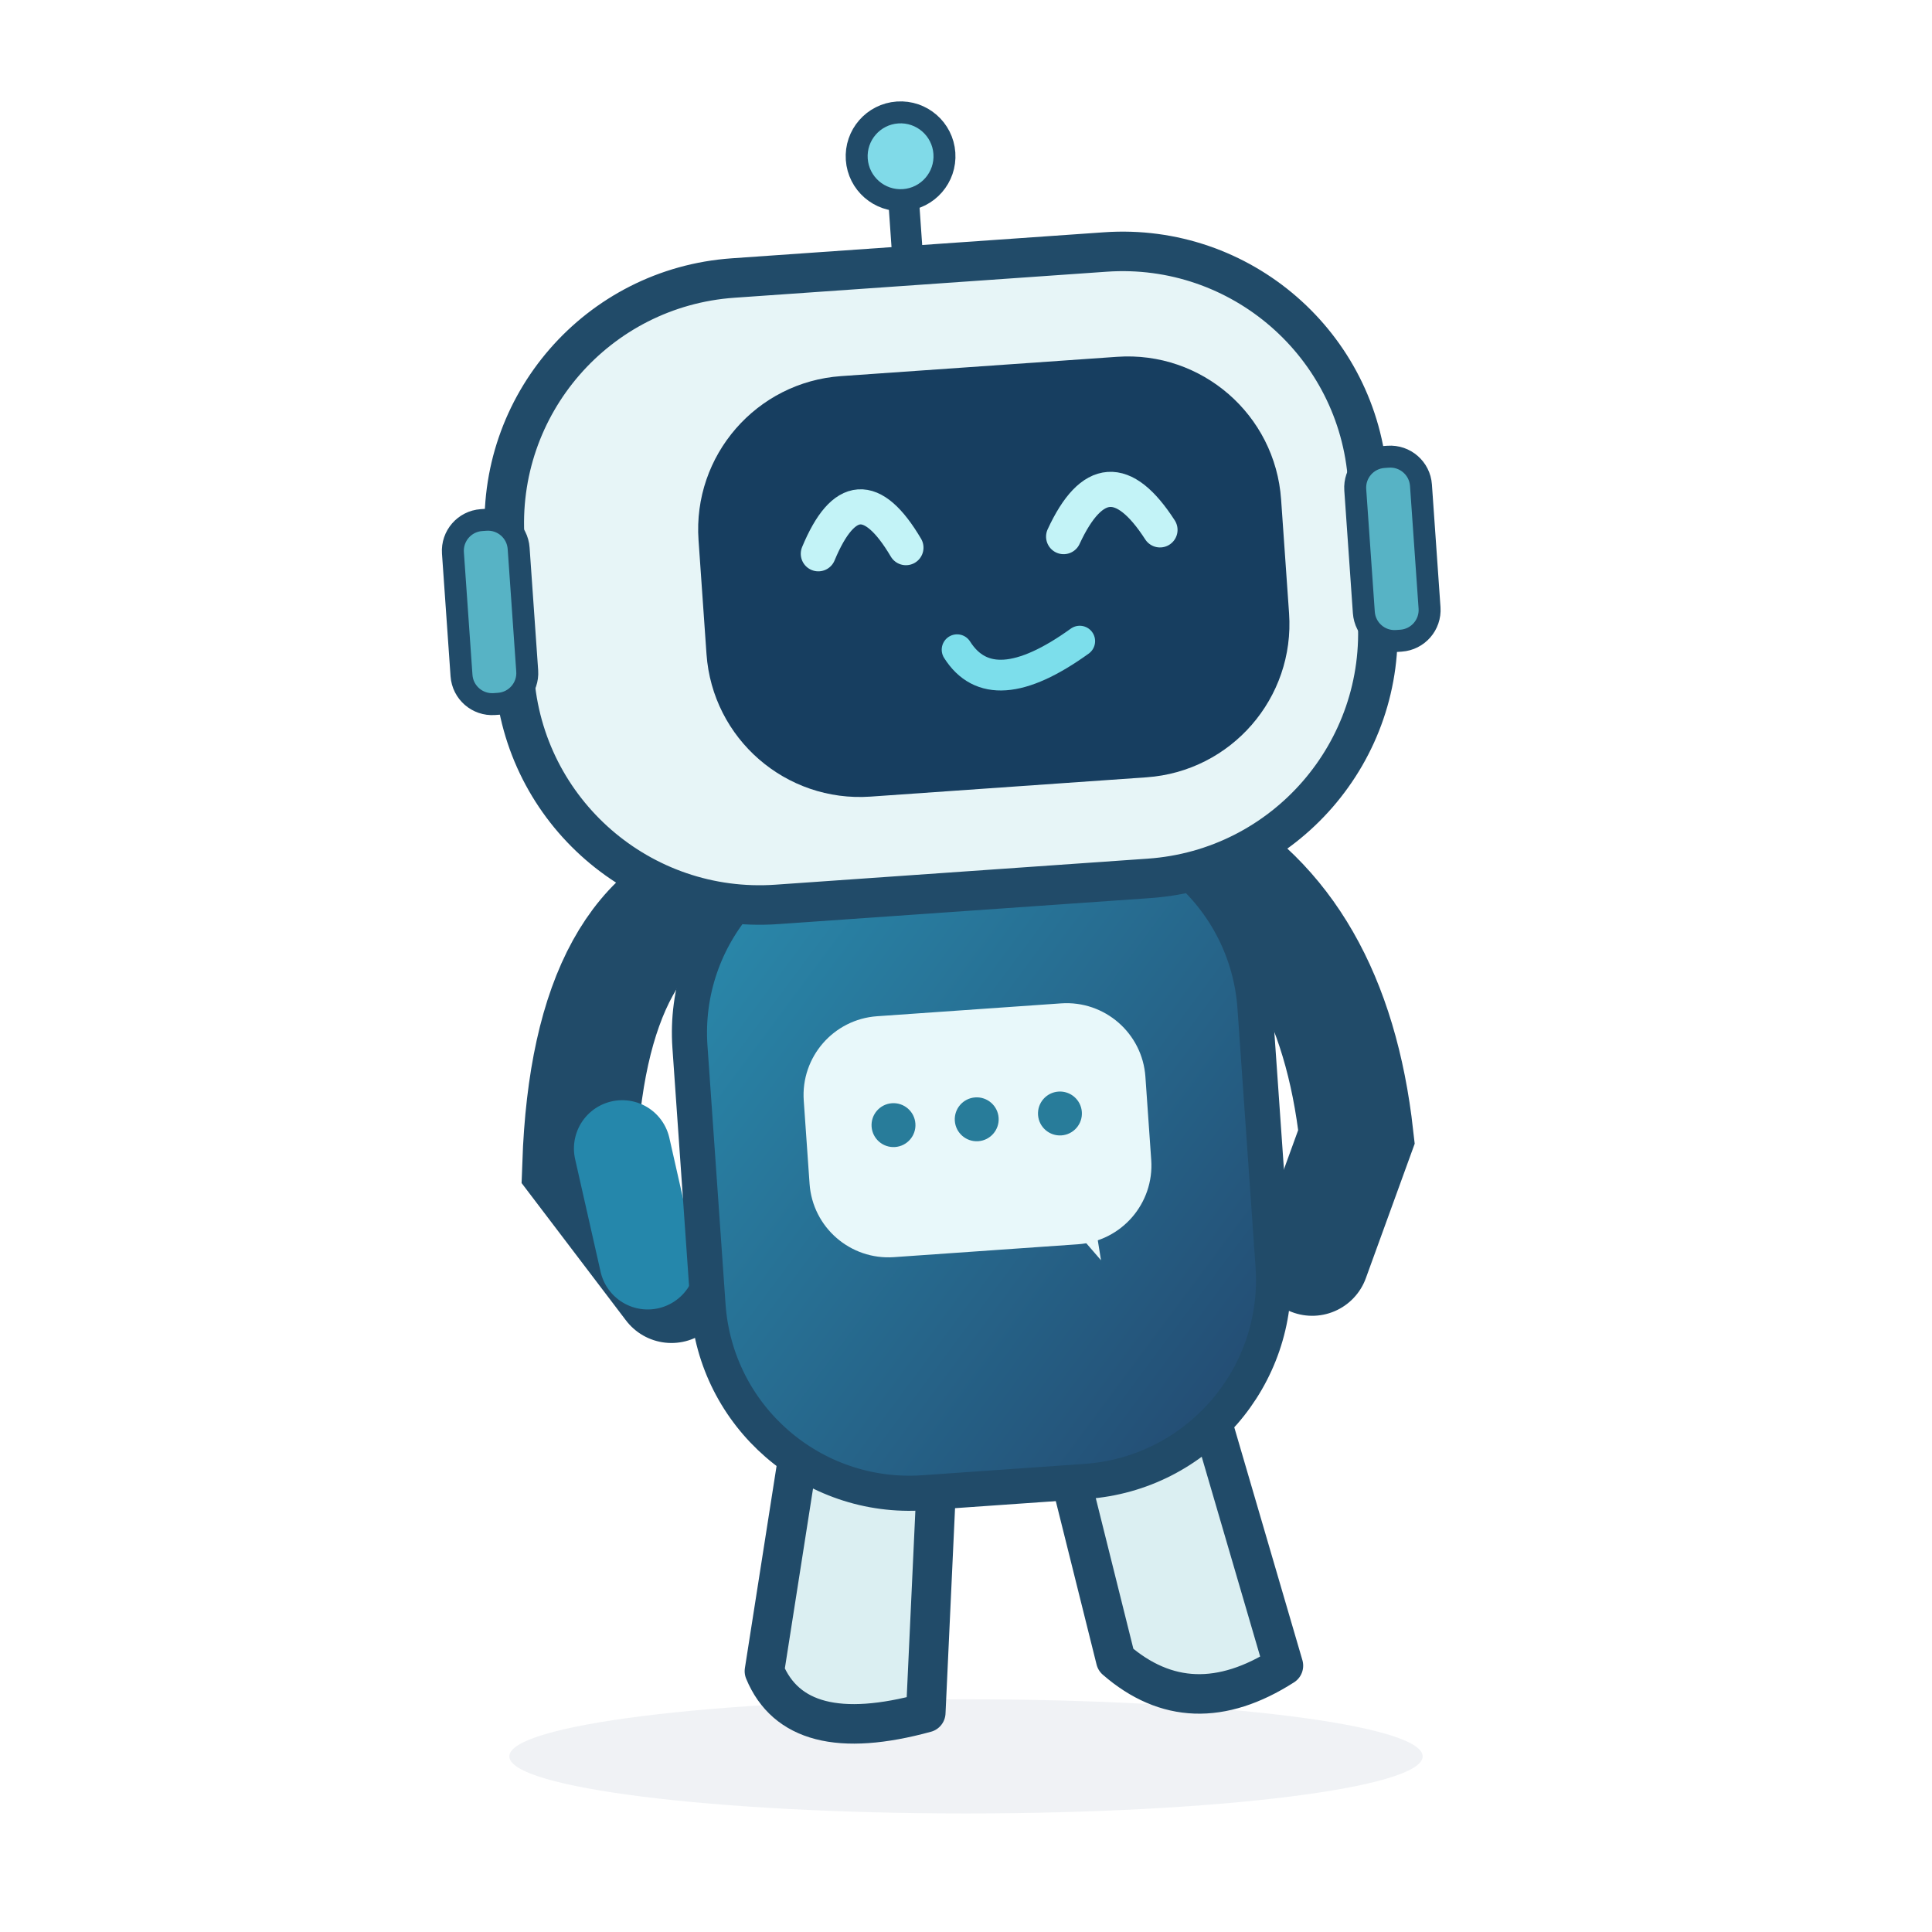
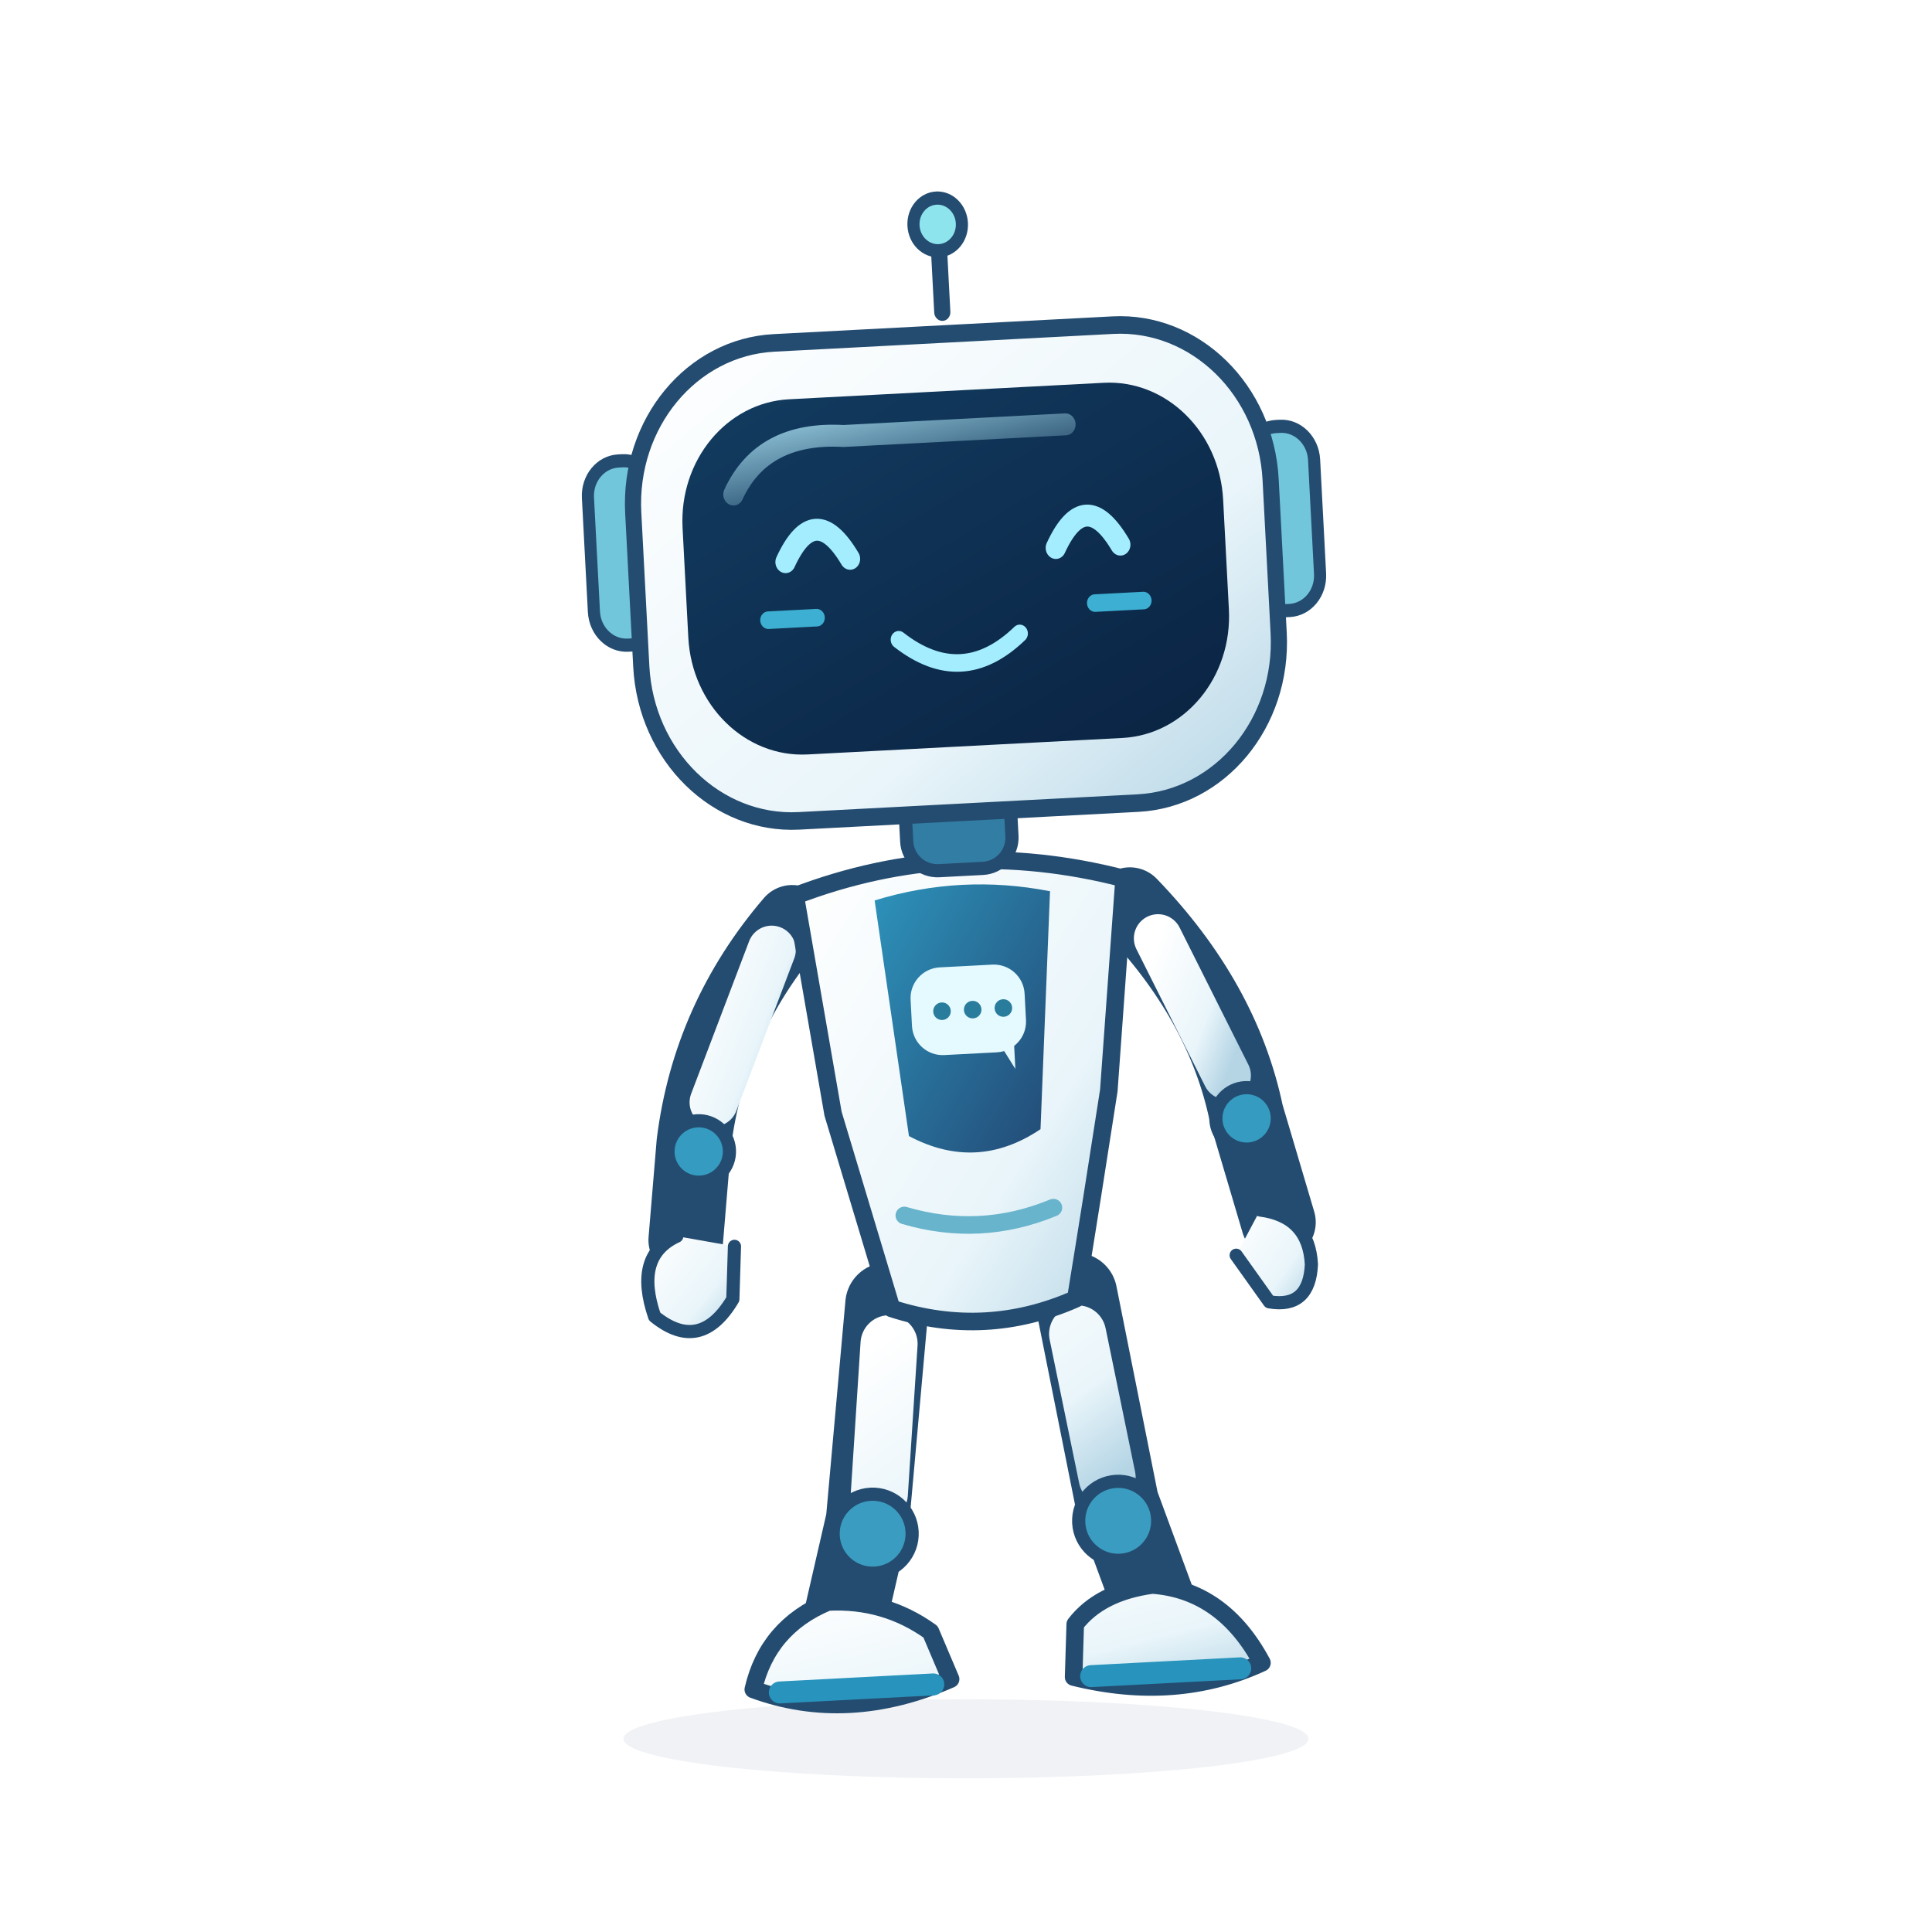
<svg xmlns="http://www.w3.org/2000/svg" width="440" height="440" viewBox="0 0 440 440">
  <defs>
-     <linearGradient id="body" x2="1" y2="1">
-       <stop stop-color="#2a8eb0" />
-       <stop offset="1" stop-color="#23466d" />
+     <linearGradient id="shell" x1="0" y1="0" x2="1" y2="1">
+       <stop stop-color="#ffffff" />
+       <stop offset=".65" stop-color="#e9f5fa" />
+       <stop offset="1" stop-color="#b5d5e5" />
+     </linearGradient>
+     <linearGradient id="blue" x1="0" y1="0" x2="1" y2="1">
+       <stop stop-color="#2d92ba" />
+       <stop offset="1" stop-color="#224773" />
+     </linearGradient>
+     <linearGradient id="visor" x2=".8" y2="1">
+       <stop stop-color="#123c60" />
+       <stop offset="1" stop-color="#0b2545" />
+     </linearGradient>
+     <linearGradient id="shine" x2="1" y2="1">
+       <stop stop-color="#b7efff" stop-opacity=".7" />
+       <stop offset="1" stop-color="#b7efff" stop-opacity="0" />
    </linearGradient>
  </defs>
-   <ellipse cx="220" cy="400" rx="104" ry="13" fill="#173b6410" />
-   <g transform="rotate(-4 220 220)">
-     <path d="M174 329L163 377Q169 395 199 389L206 329M234 329L243 380Q259 396 281 384L269 329" fill="#dbeff2" stroke="#214b69" stroke-width="9" stroke-linejoin="round" />
-     <path d="M169 197Q135 202 129 259L148 288M273 197Q304 217 306 265L294 292" fill="none" stroke="#214b69" stroke-width="26" stroke-linecap="round" />
-     <path d="M139 256L143 282" stroke="#2587ab" stroke-width="22" stroke-linecap="round" />
-     <rect x="156" y="188" width="129" height="151" rx="46" fill="url(#body)" stroke="#214b69" stroke-width="8" />
-     <rect x="181" y="230" width="78" height="55" rx="18" fill="#e8f8fa" />
-     <path d="M234 273L246 289 244 267" fill="#e8f8fa" />
-     <circle cx="201" cy="255" r="5" fill="#287c9a" />
-     <circle cx="220" cy="255" r="5" fill="#287c9a" />
-     <circle cx="239" cy="255" r="5" fill="#287c9a" />
-     <rect x="122" y="60" width="197" height="143" rx="56" fill="#e7f5f7" stroke="#214b69" stroke-width="9" />
-     <rect x="166" y="84" width="133" height="96" rx="35" fill="#173e60" />
-     <path d="M193 124Q203 104 213 124M249 124Q260 104 271 124" fill="none" stroke="#c3f3f7" stroke-width="8" stroke-linecap="round" />
-     <path d="M223 148Q230 161 251 148" fill="none" stroke="#7cdeeb" stroke-width="7" stroke-linecap="round" />
-     <path d="M218 57V41" stroke="#214b69" stroke-width="7" />
-     <circle cx="218" cy="35" r="10" fill="#80dae8" stroke="#214b69" stroke-width="5" />
-     <rect x="110" y="111" width="15" height="42" rx="7" fill="#57b3c5" stroke="#214b69" stroke-width="5" />
-     <rect x="316" y="111" width="15" height="42" rx="7" fill="#57b3c5" stroke="#214b69" stroke-width="5" />
+   <ellipse cx="220" cy="396" rx="78" ry="9" fill="#153e6410" />
+   <g transform="rotate(-3 220 220)" stroke-linecap="round" stroke-linejoin="round">
+     <path d="M198 296L191 345 183 373M241 296L248 344 257 373" fill="none" stroke="#244c70" stroke-width="19" />
+     <path d="M198 305L194 339M241 305L246 338" fill="none" stroke="url(#shell)" stroke-width="13" />
+     <circle cx="192" cy="348" r="9" fill="#3b9cc1" stroke="#244c70" stroke-width="3" />
+     <circle cx="248" cy="348" r="9" fill="#3b9cc1" stroke="#244c70" stroke-width="3" />
+     <path d="M181 363Q167 368 163 382Q184 391 208 382L204 371Q194 363 181 363ZM255 363Q271 365 279 382Q259 390 236 383L237 371Q243 364 255 363Z" fill="url(#shell)" stroke="#244c70" stroke-width="4" />
+     <path d="M169 383L204 383M240 383L274 383" stroke="#2893bc" stroke-width="5" />
+     <path d="M181 208Q161 229 156 257L153 279" fill="none" stroke="#244c70" stroke-width="17" />
+     <path d="M176 214L161 248" fill="none" stroke="url(#shell)" stroke-width="11" />
+     <circle cx="157" cy="259" r="7" fill="#359bc0" stroke="#244c70" stroke-width="3" />
+     <path d="M258 208Q278 231 282 257L288 282" fill="none" stroke="#244c70" stroke-width="17" />
+     <path d="M264 216L278 248" fill="none" stroke="url(#shell)" stroke-width="11" />
+     <circle cx="282" cy="258" r="7" fill="#359bc0" stroke="#244c70" stroke-width="3" />
+     <path d="M151 278Q141 282 145 296Q155 305 163 293L164 281" fill="url(#shell)" stroke="#244c70" stroke-width="3" />
+     <path d="M284 279Q295 281 295 292Q294 302 285 300L278 289" fill="url(#shell)" stroke="#244c70" stroke-width="3" />
+     <path d="M182 202Q219 190 257 202L251 250Q246 274 241 297Q220 305 199 297L188 252Z" fill="url(#shell)" stroke="#244c70" stroke-width="4" />
+     <path d="M200 204Q220 199 240 204L235 258Q220 267 205 258Z" fill="url(#blue)" />
+     <path d="M203 276Q220 282 237 276" fill="none" stroke="#67b4cc" stroke-width="4" />
+     <rect x="207" y="220" width="26" height="20" rx="7" fill="#e4faff" />
+     <path d="M225 235L230 244 230 234" fill="#e4faff" />
+     <circle cx="214" cy="230" r="2" fill="#2a7c9d" />
+     <circle cx="221" cy="230" r="2" fill="#2a7c9d" />
+     <circle cx="228" cy="230" r="2" fill="#2a7c9d" />
+     <rect x="208" y="179" width="24" height="19" rx="7" fill="#327da4" stroke="#244c70" stroke-width="3" />
+     <g transform="translate(20 0) scale(.92 1)">
+       <rect x="130" y="101" width="17" height="42" rx="8" fill="#72c6db" stroke="#244c70" stroke-width="3" />
+       <rect x="293" y="101" width="17" height="42" rx="8" fill="#72c6db" stroke="#244c70" stroke-width="3" />
+       <path d="M220 71V57" stroke="#244c70" stroke-width="4" />
+       <circle cx="220" cy="51" r="6" fill="#8de4ed" stroke="#244c70" stroke-width="3" />
+       <rect x="141" y="76" width="158" height="109" rx="37" fill="url(#shell)" stroke="#244c70" stroke-width="4" />
+       <rect x="153" y="89" width="134" height="81" rx="28" fill="url(#visor)" />
+       <path d="M166 110Q174 96 194 98L249 98" fill="none" stroke="url(#shine)" stroke-width="5" />
+       <path d="M178 126Q186 112 194 126M245 126Q253 112 261 126" fill="none" stroke="#a4edff" stroke-width="5" />
+       <path d="M205 145Q220 157 235 145" fill="none" stroke="#a4edff" stroke-width="4" />
+       <path d="M173 139H185M254 139H266" stroke="#3cafd2" stroke-width="4" />
+     </g>
  </g>
</svg>
